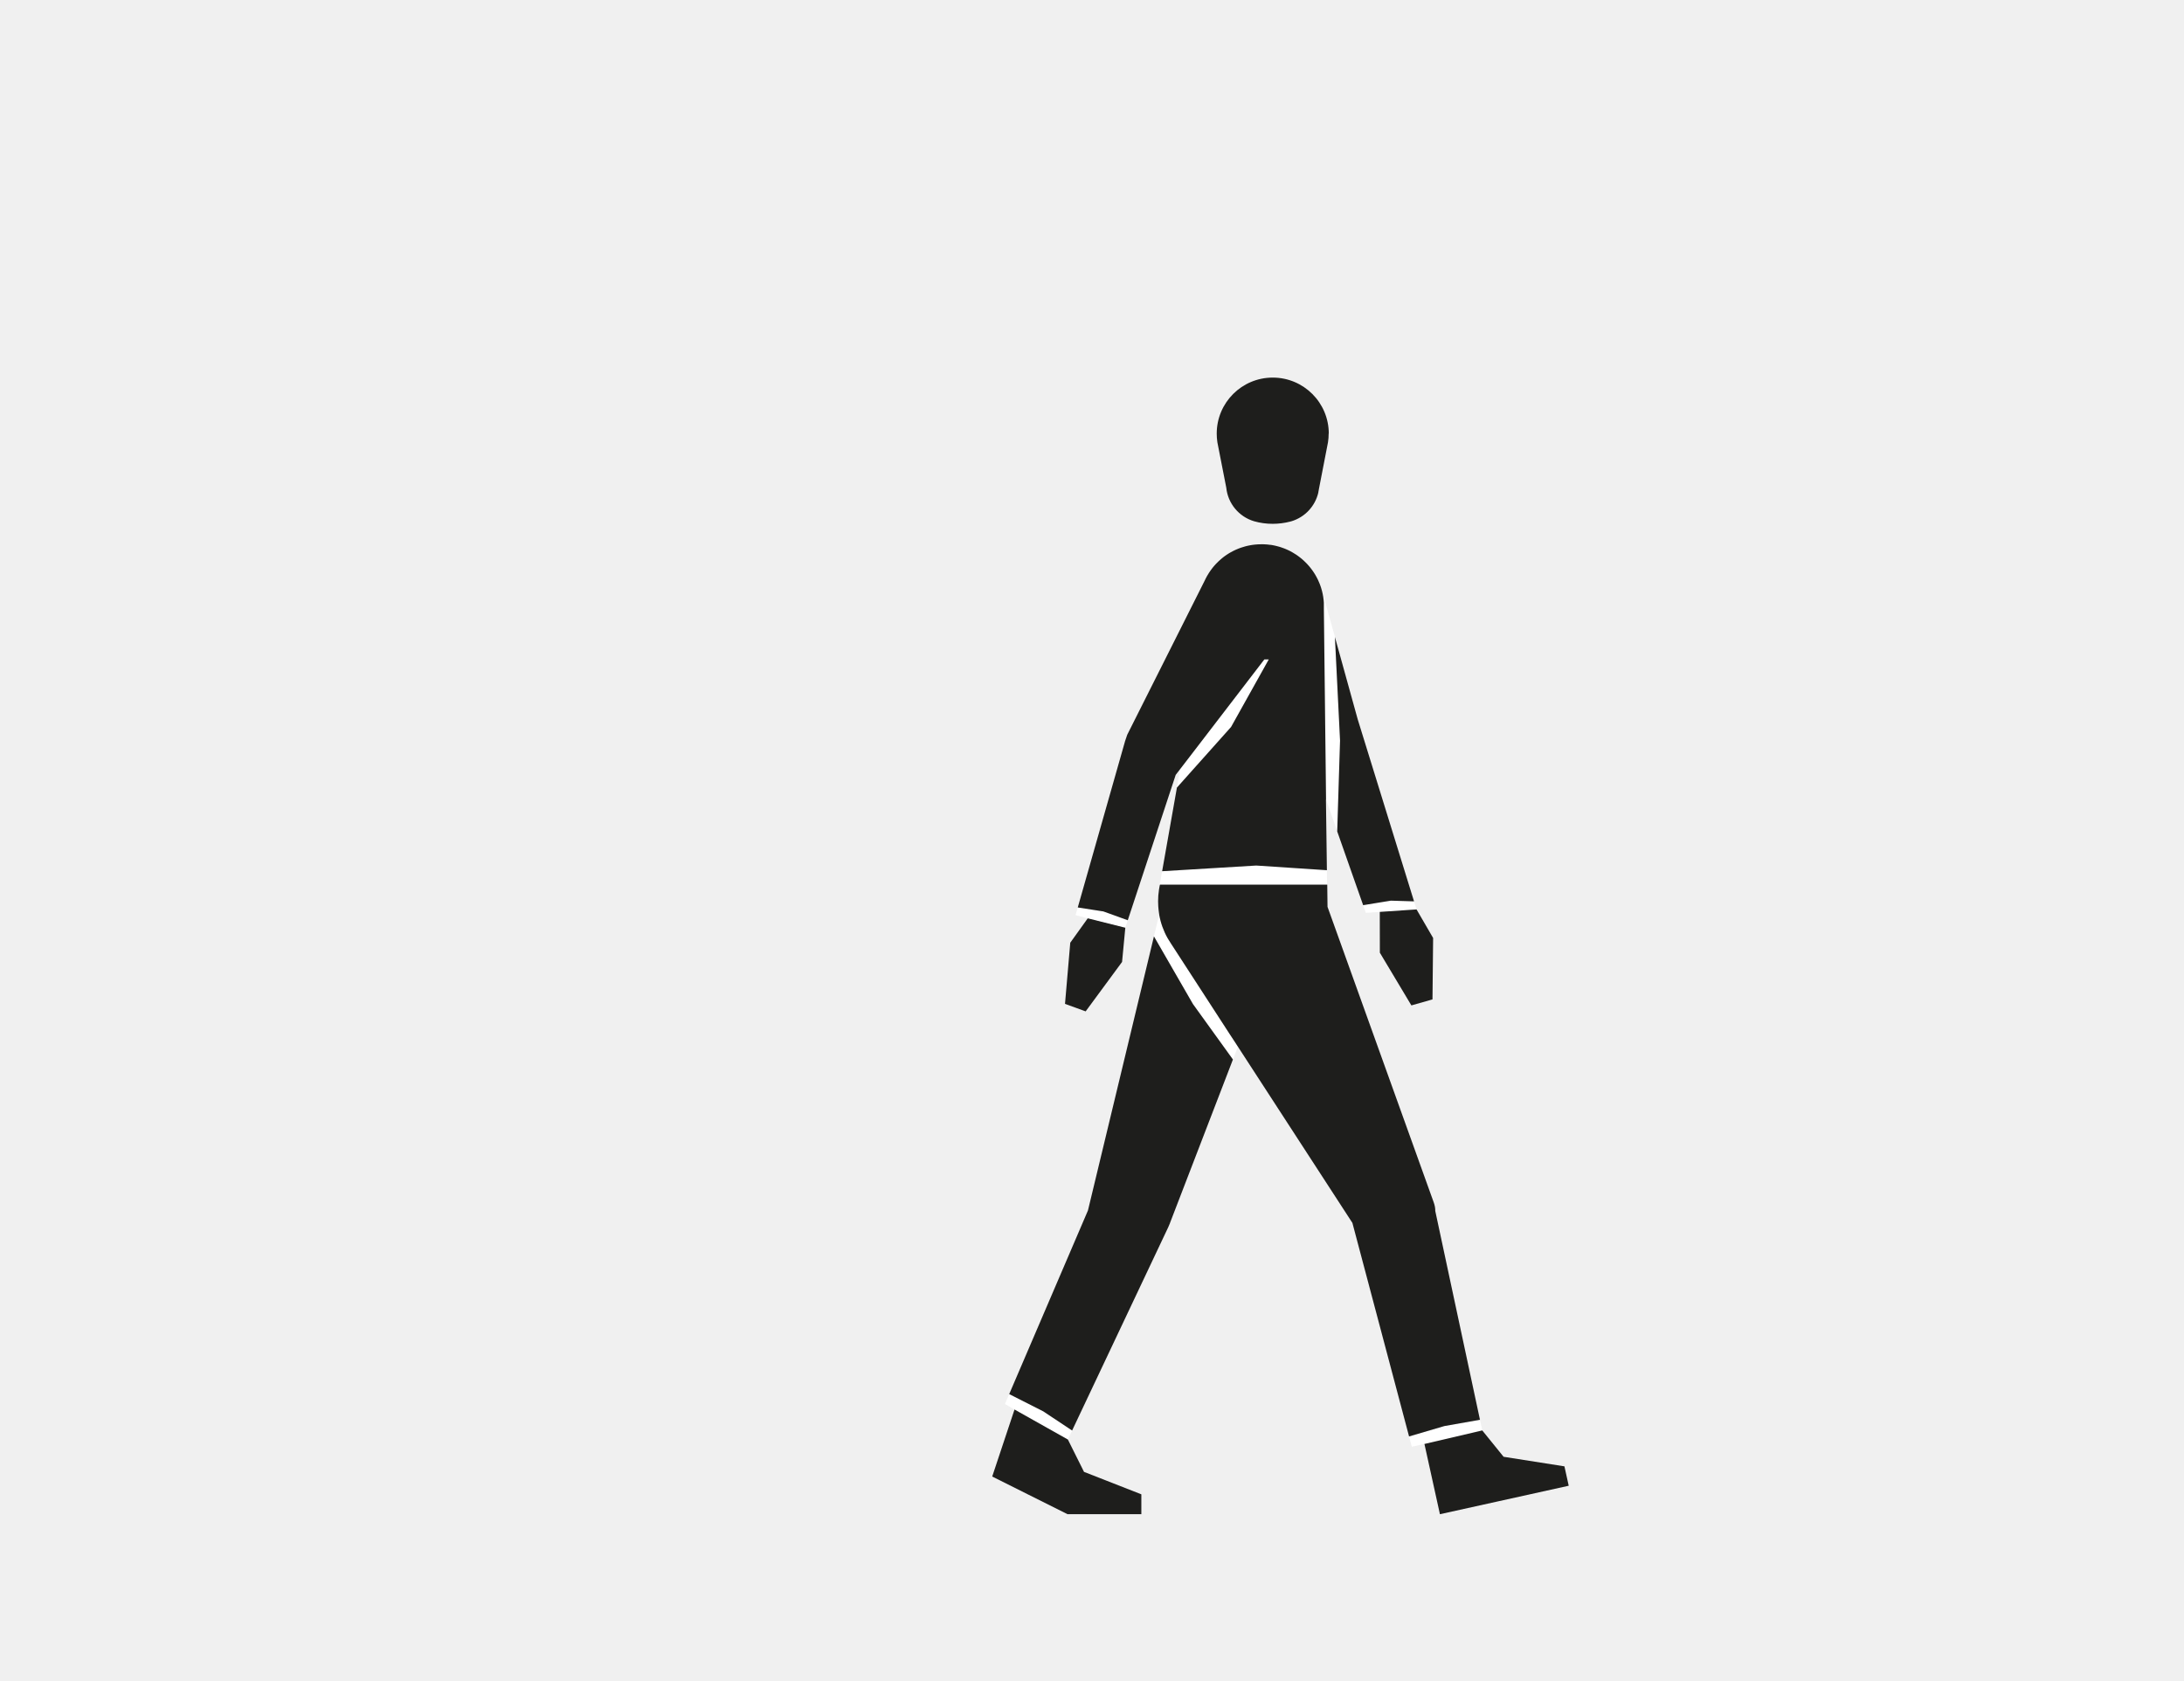
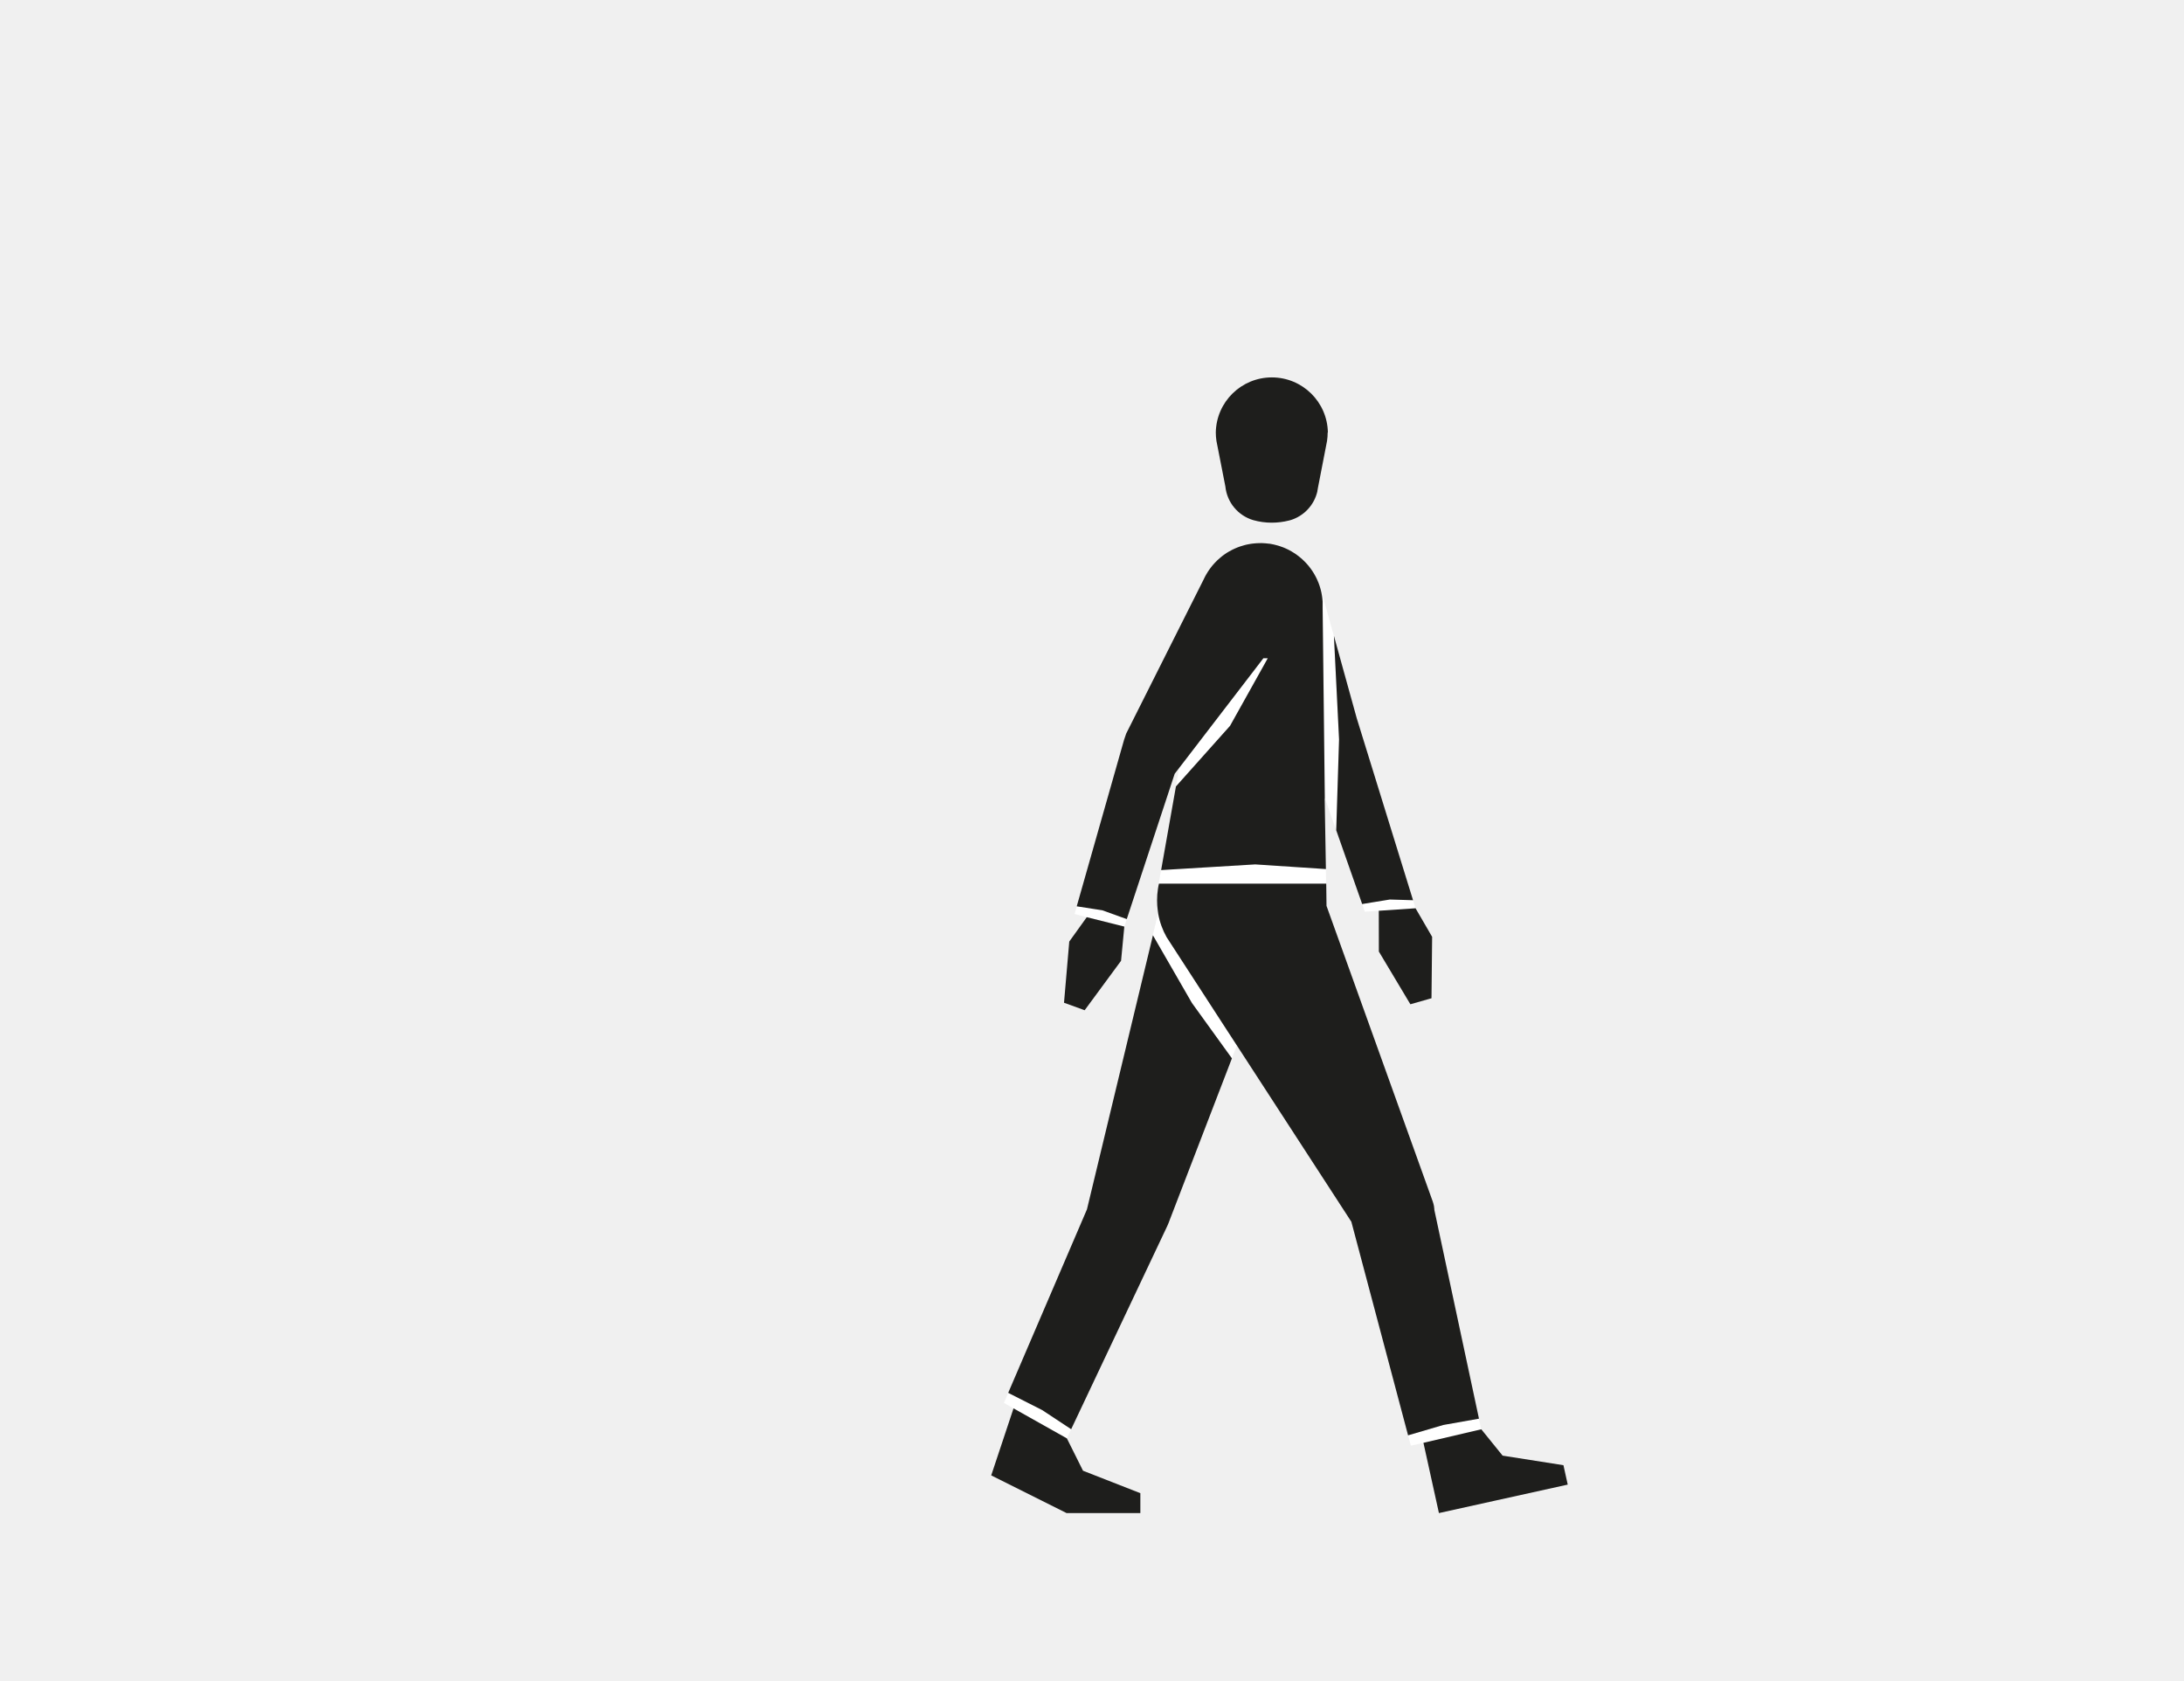
<svg xmlns="http://www.w3.org/2000/svg" id="Capa_3" data-name="Capa 3" viewBox="0 0 1300 1000">
  <defs>
    <style>.cls-1{fill:#fff;}.cls-2{fill:#1e1e1c;}</style>
  </defs>
-   <polygon class="cls-1" points="635.64 856.76 635.63 856.78 635.46 857.15 635.46 856.39 635.63 856.74 635.64 856.76" />
-   <polygon class="cls-1" points="638.16 851.4 635.63 856.74 635.46 856.39 635.46 856.42 635.44 856.39 635.44 856.65 603.88 838.9 590.6 878.79 603.86 838.89 598.18 835.6 600.68 829.76 620.96 840.04 638.16 851.4" />
-   <polygon class="cls-1" points="635.63 856.74 635.63 856.75 635.46 856.42 635.46 856.39 635.63 856.74" />
-   <path class="cls-1" d="M882.29,851.36l-34.41,8,9.22,41.8-9.23-41.8-7.49,1.69L805,727.83l-68.14-104.9-2.94,7.65-23.83-33-23.22-40.27,3.11-12.93a44.21,44.21,0,0,0,5,13.94h0l2.07,3.19.84,1.29h0l33.73,52,.69,1.06,1.91,2.94L805,727.83h0L838.75,855l21-6.17,21.2-3.75,1.35,6.29,0,0Z" />
-   <polygon class="cls-1" points="671.29 547.7 669.82 552.16 647.47 546.56 647.47 546.55 640.23 544.66 669.62 441.3 669.63 441.25 669.64 441.25 669.63 441.3 641.53 540.09 651.47 541.63 653.1 541.88 656.76 542.45 667.19 546.22 667.62 546.37 671.29 547.7" />
-   <path class="cls-1" d="M789.92,526.59H690.34c-.07.3-.14.61-.2.92l1.59-9,1.31-.08c16.45-1,54.69-3.3,54.69-3.3l26.07,1.72,16,1.06Z" />
-   <polygon class="cls-1" points="821.3 542.74 821.34 567.02 821.28 542.73 813 543.29 811.4 538.73 819.65 537.38 823.71 536.72 827.89 536.04 836.12 536.29 836.85 536.31 841.68 536.46 843.16 541.25 843.17 541.26 821.3 542.74" />
-   <path class="cls-1" d="M797.65,440.77,796,494.82l-6.65-18.91.06.15-1.3-113.52v0l0-2.88,0-.92v0a36.4,36.4,0,0,0-1.09-6.89l7.66,27.52v0Z" />
-   <polygon class="cls-1" points="755.22 392.45 751.98 398.25 732.76 432.67 700.53 468.75 702.23 459.11 702.47 457.75 702.47 457.74 706.47 452.55 748.21 398.17 752.6 392.45 755.22 392.45" />
-   <polygon class="cls-1" points="635.64 856.76 635.63 856.78 635.46 857.15 635.46 856.39 635.63 856.74 635.64 856.76" />
-   <path class="cls-2" d="M880.93,845l-21.2,3.75-21,6.17L805,727.84h0L734.22,618.9,732.31,616l-.69-1.06-33.73-52h0l-.84-1.29L695,558.37h0a44.21,44.21,0,0,1-5-13.94c0-.09,0-.19,0-.29s-.08-.46-.12-.68c-.11-.65-.19-1.31-.26-2,0-.33-.17-1.75-.18-2.05-.07-1-.1-2-.1-3a43.45,43.45,0,0,1,.53-6.88h0l.3-1.75.07-.34c.06-.31.13-.62.2-.92h99.59l.16,13.2,63.13,175.67h0c.1.28.2.56.28.85s.14.43.2.65.06.22.08.33.12.45.16.67.1.48.15.73l0,.19c0,.28.09.57.12.85a.29.29,0,0,1,0,.09c0,.17,0,.34,0,.52s0,.25,0,.37v0Z" />
-   <polygon class="cls-2" points="841.69 536.46 841.68 536.46 836.85 536.31 836.12 536.29 827.89 536.04 823.71 536.72 819.65 537.38 811.4 538.73 805.52 522.02 804.42 518.89 795.96 494.83 795.96 494.82 797.65 440.77 794.6 379.34 794.59 379.31 794.58 379.09 808.15 428.07 841.69 536.46" />
-   <path class="cls-2" d="M733.88,630.58,731,638.07,696.45,727.8l0,0,0,.09v0l-1,2.35-.06.14a.08.08,0,0,1,0,0L638.16,851.4,621,840l-20.28-10.28,46.88-109.31,39.27-163.1,23.22,40.27Z" />
-   <path class="cls-2" d="M790.87,258.06a33.76,33.76,0,0,1-.38,5.06v0l-.49,2.55-5,25.75a.15.15,0,0,1,0,.07l-.27,1.42a.59.59,0,0,1,0,.19,23.36,23.36,0,0,1-16.05,17.15.11.11,0,0,1-.06,0l-.79.22h0a41.51,41.51,0,0,1-10.25,1.29,40.18,40.18,0,0,1-11.12-1.53h0a23.34,23.34,0,0,1-16.54-20s0,0,0,0l-4.8-24.48-.5-2.58v0a34.17,34.17,0,0,1-.38-5.09,33.35,33.35,0,1,1,66.7,0Z" />
-   <polygon class="cls-2" points="669.83 552.17 667.9 572.51 646.22 601.94 646.21 601.94 645.97 601.85 644.45 601.3 644.45 601.29 633.93 597.48 637.06 561.07 647.47 546.56 669.82 552.16 669.83 552.17" />
-   <polygon class="cls-2" points="679.37 889.37 679.37 901.21 635.44 901.21 590.6 878.79 603.88 838.9 635.44 856.65 635.46 856.66 635.63 856.75 635.64 856.76 645.24 876.01 679.37 889.37" />
-   <polygon class="cls-2" points="933.76 884.27 890.87 893.75 857.1 901.21 847.88 859.41 882.28 851.36 882.31 851.36 895 867.03 931.2 872.72 931.21 872.72 933.76 884.27" />
-   <path class="cls-2" d="M789.82,517.92h0l-16-1.06-26.07-1.72s-38.24,2.29-54.69,3.3l-1.31.08,8.8-49.77,32.23-36.08L752,398.25l3.23-5.8H752.6l-4.39,5.72-41.74,54.38-4,5.19h0l-2.65,3.45h0v0L671.29,547.7l-3.67-1.33-.43-.15-10.43-3.77-3.67-.57-1.62-.25-9.94-1.54,28.1-98.79v-.05h0l1.25-3.67h0l.11-.31,22.38-44.52,23.73-47.22h0c.18-.4.38-.79.57-1.19s.3-.58.46-.87l.37-.68c.36-.63.73-1.25,1.13-1.86.23-.37.47-.73.73-1.08s.38-.55.58-.81.36-.5.55-.73.39-.51.59-.76l.67-.79.67-.75c.16-.18.32-.35.49-.52a33,33,0,0,1,2.64-2.52c.28-.26.57-.5.87-.74s.68-.55,1-.81l.86-.62.67-.47.79-.52c.26-.18.52-.34.79-.5l.5-.3c.6-.36,1.23-.7,1.86-1l.28-.15,1.45-.69c.52-.23,1-.45,1.57-.66l.85-.32.82-.29c.83-.29,1.67-.54,2.52-.76.35-.1.7-.19,1.06-.26h0l.39-.09c.45-.1.91-.2,1.37-.27l1.12-.19c.43-.07.88-.12,1.32-.17a36.22,36.22,0,0,1,4.18-.23H752c.42,0,.82,0,1.23.06l.89.06.79.08,1.13.14.34,0,1,.17.46.09c.38.07.76.14,1.13.23.68.14,1.36.31,2,.51.24.06.49.13.73.21l.73.23c.66.22,1.33.45,2,.71.25.09.48.19.72.29l.87.38.65.29,1.07.52c.12,0,.22.12.33.17.45.23.88.48,1.32.73.66.37,1.3.77,1.92,1.18l.63.42.74.53c.38.27.75.54,1.11.83s.9.71,1.33,1.09.59.51.88.78c.55.5,1.09,1,1.61,1.57.2.2.39.41.59.62.39.42.77.85,1.14,1.28l.74.91c.32.41.64.82.94,1.24s.43.61.65.93.41.62.62.94.37.58.55.88.4.7.6,1.06.25.44.36.66q.33.61.63,1.23l.19.42c.32.67.61,1.37.89,2.06.14.38.29.77.43,1.16l.27.78c.09.27.17.53.25.8.17.53.32,1.07.46,1.61a36.4,36.4,0,0,1,1.09,6.89v0l0,.92,0,2.88v0l1.3,113.52-.06-.15Z" />
-   <polygon class="cls-2" points="853.05 558.26 852.67 594.81 850.87 595.33 840.11 598.39 821.34 567.02 821.3 542.74 843.17 541.26 843.18 541.26 853.05 558.26" />
+   <polygon class="cls-1" points="635.05 856.08 635.04 856.1 634.87 856.48 634.87 855.71 635.04 856.06 635.05 856.08" />
+   <polygon class="cls-1" points="637.57 850.72 635.04 856.06 634.87 855.71 634.87 855.74 634.85 855.71 634.85 855.97 603.29 838.22 590.01 878.11 603.27 838.21 597.59 834.92 600.09 829.08 620.37 839.36 637.57 850.72" />
+   <polygon class="cls-1" points="635.04 856.06 635.03 856.08 634.87 855.74 634.87 855.71 635.04 856.06" />
+   <path class="cls-1" d="M881.69,850.68l-34.4,8.05,9.22,41.8-9.23-41.8-7.49,1.69L804.37,727.15l-68.14-104.9-3,7.65-23.83-33-23.21-40.27,3.11-12.93a44.21,44.21,0,0,0,5,13.94h0l2.07,3.19.83,1.29h0l33.72,52,.7,1.06,1.91,2.94,70.75,108.93h0l33.78,127.11,21-6.17,21.2-3.75,1.34,6.29,0,0Z" />
+   <polygon class="cls-1" points="670.7 547.02 669.23 551.48 646.88 545.88 646.88 545.87 639.63 543.98 669.03 440.62 669.04 440.57 669.05 440.57 669.03 440.62 640.94 539.41 650.87 540.95 652.5 541.2 656.17 541.77 666.6 545.54 667.03 545.69 670.7 547.02" />
+   <path class="cls-1" d="M789.33,525.91H689.75c-.07.3-.14.61-.2.92l1.58-9,1.32-.08c16.44-1,54.69-3.3,54.69-3.3l26.07,1.72,16,1.06Z" />
+   <polygon class="cls-1" points="820.71 542.06 820.75 566.34 820.69 542.05 812.41 542.61 810.81 538.05 819.06 536.7 823.11 536.04 827.3 535.36 835.53 535.61 836.26 535.63 841.09 535.78 842.57 540.57 842.58 540.58 820.71 542.06" />
+   <path class="cls-1" d="M797.06,440.09l-1.69,54.05-6.66-18.91.07.15-1.3-113.52v0l0-2.88,0-.92v0a37.46,37.46,0,0,0-1.09-6.9L794,378.63v0Z" />
+   <polygon class="cls-1" points="754.62 391.77 751.39 397.57 732.17 431.99 699.94 468.07 701.64 458.43 701.88 457.07 701.88 457.06 705.88 451.87 747.62 397.49 752 391.77 754.62 391.77" />
+   <polygon class="cls-1" points="635.05 856.08 635.04 856.1 634.87 856.48 634.87 855.71 635.04 856.06 635.05 856.08" />
+   <path class="cls-2" d="M880.34,844.35l-21.2,3.75-21,6.17L804.38,727.16h0L733.63,618.22l-1.91-2.94-.7-1.06-33.72-52h0l-.83-1.29-2.07-3.19h0a44.21,44.21,0,0,1-5-13.94c0-.09,0-.19,0-.29s-.08-.46-.12-.68c-.11-.65-.19-1.31-.26-2,0-.33-.17-1.76-.19-2-.06-1-.1-2-.1-3a44.66,44.66,0,0,1,.53-6.88h0l.31-1.75.07-.34c.06-.31.13-.62.2-.92h99.59l.16,13.2,63.13,175.67h0c.1.28.2.56.28.85s.14.43.19.65a2,2,0,0,1,.09.33c.06.22.11.45.16.67l.15.73,0,.19c0,.28.09.57.12.85a.28.28,0,0,1,0,.09c0,.17,0,.34.06.52l0,.37v0Z" />
+   <polygon class="cls-2" points="841.1 535.78 841.09 535.78 836.26 535.63 835.53 535.61 827.3 535.36 823.11 536.04 819.06 536.7 810.81 538.05 804.93 521.34 803.83 518.21 795.37 494.14 795.37 494.14 797.06 440.09 794.01 378.66 794 378.63 793.99 378.41 807.56 427.39 841.1 535.78" />
+   <path class="cls-2" d="M733.28,629.9l-2.88,7.49-34.54,89.73,0,0,0,.09v0l-1,2.35-.06.14s0,0,0,0l-57.2,120.92-17.2-11.36-20.28-10.28L647,719.77l39.27-163.1,23.21,40.27Z" />
+   <path class="cls-2" d="M790.28,257.38a33.76,33.76,0,0,1-.38,5.06v0l-.49,2.55-5,25.75a.64.64,0,0,1,0,.07l-.26,1.42a1.05,1.05,0,0,1,0,.19,23.38,23.38,0,0,1-16,17.15l-.06,0-.79.22h0a41.59,41.59,0,0,1-10.25,1.29,40.3,40.3,0,0,1-11.13-1.53h0a23.35,23.35,0,0,1-16.53-20s0,0,0,0l-4.8-24.48-.51-2.58v0a32.88,32.88,0,0,1-.39-5.09,33.36,33.36,0,0,1,66.71,0Z" />
+   <polygon class="cls-2" points="669.24 551.49 667.3 571.83 645.63 601.26 645.62 601.26 645.38 601.17 643.86 600.62 643.86 600.61 633.34 596.8 636.47 560.38 646.88 545.88 669.23 551.48 669.24 551.49" />
+   <polygon class="cls-2" points="678.78 888.69 678.78 900.53 634.85 900.53 590.01 878.11 603.29 838.22 634.85 855.97 634.87 855.98 635.03 856.08 635.05 856.08 644.65 875.33 678.78 888.69" />
+   <polygon class="cls-2" points="933.17 883.59 890.27 893.07 856.51 900.53 847.29 858.73 881.69 850.68 881.72 850.67 894.41 866.35 930.61 872.04 930.62 872.04 933.17 883.59" />
+   <path class="cls-2" d="M789.23,517.24h0l-16-1.06-26.07-1.72s-38.25,2.29-54.69,3.3l-1.32.08,8.81-49.77L732.17,432l19.22-34.42,3.23-5.8H752l-4.38,5.72-41.75,54.38-4,5.19h0l-2.65,3.45h0v0L670.7,547,667,545.69l-.43-.15-10.43-3.77-3.67-.57-1.63-.25-9.93-1.54L669,440.62l0-.05h0l1.25-3.67h0l.11-.31,22.37-44.52,23.74-47.22h0c.18-.4.37-.79.57-1.19s.3-.58.46-.87l.37-.68c.36-.63.73-1.25,1.12-1.86.24-.37.48-.73.73-1.08s.39-.55.59-.81.36-.5.55-.73.39-.51.59-.76.45-.53.67-.79.45-.51.67-.75.32-.35.49-.52a31.43,31.43,0,0,1,2.64-2.52c.28-.26.57-.5.87-.74s.68-.55,1-.81l.86-.62.67-.47.78-.52c.27-.18.53-.34.8-.5l.5-.3c.6-.36,1.22-.7,1.85-1l.29-.15c.47-.23,1-.47,1.45-.69s1-.45,1.57-.66l.85-.32.82-.29c.82-.29,1.67-.54,2.52-.76.35-.1.7-.19,1-.26h.05l.38-.09c.46-.1.92-.2,1.38-.27l1.11-.19c.44-.07.89-.12,1.33-.17a36.22,36.22,0,0,1,4.18-.23h1.07l1.23.06.89.06.79.08c.38,0,.75.08,1.13.14l.34,0,1,.17.45.09c.39.07.77.14,1.14.23q1,.21,2,.51c.25.06.5.13.74.21l.73.23c.66.22,1.32.45,2,.71l.72.29.87.38.65.29,1.07.52.33.17c.44.23.88.48,1.32.73.65.37,1.3.77,1.92,1.18l.63.42.74.53c.37.27.74.54,1.1.83s.9.71,1.33,1.09.59.51.89.78c.55.5,1.09,1,1.61,1.57.2.2.39.41.59.62.39.41.77.85,1.14,1.28l.74.91c.32.41.63.82.94,1.24s.43.61.65.93l.62.94c.18.29.37.58.54.88s.41.7.61,1.06.25.44.36.66c.22.41.42.82.62,1.23l.2.42c.32.67.61,1.37.89,2.06.14.38.29.77.43,1.16l.27.78c.09.27.17.53.25.8.17.53.31,1.07.46,1.6a37.46,37.46,0,0,1,1.09,6.9v0l0,.92,0,2.88v0l1.3,113.52-.07-.15Z" />
+   <polygon class="cls-2" points="852.46 557.58 852.08 594.13 850.27 594.64 839.51 597.71 820.75 566.34 820.71 542.06 842.58 540.58 842.59 540.58 852.46 557.58" />
</svg>
